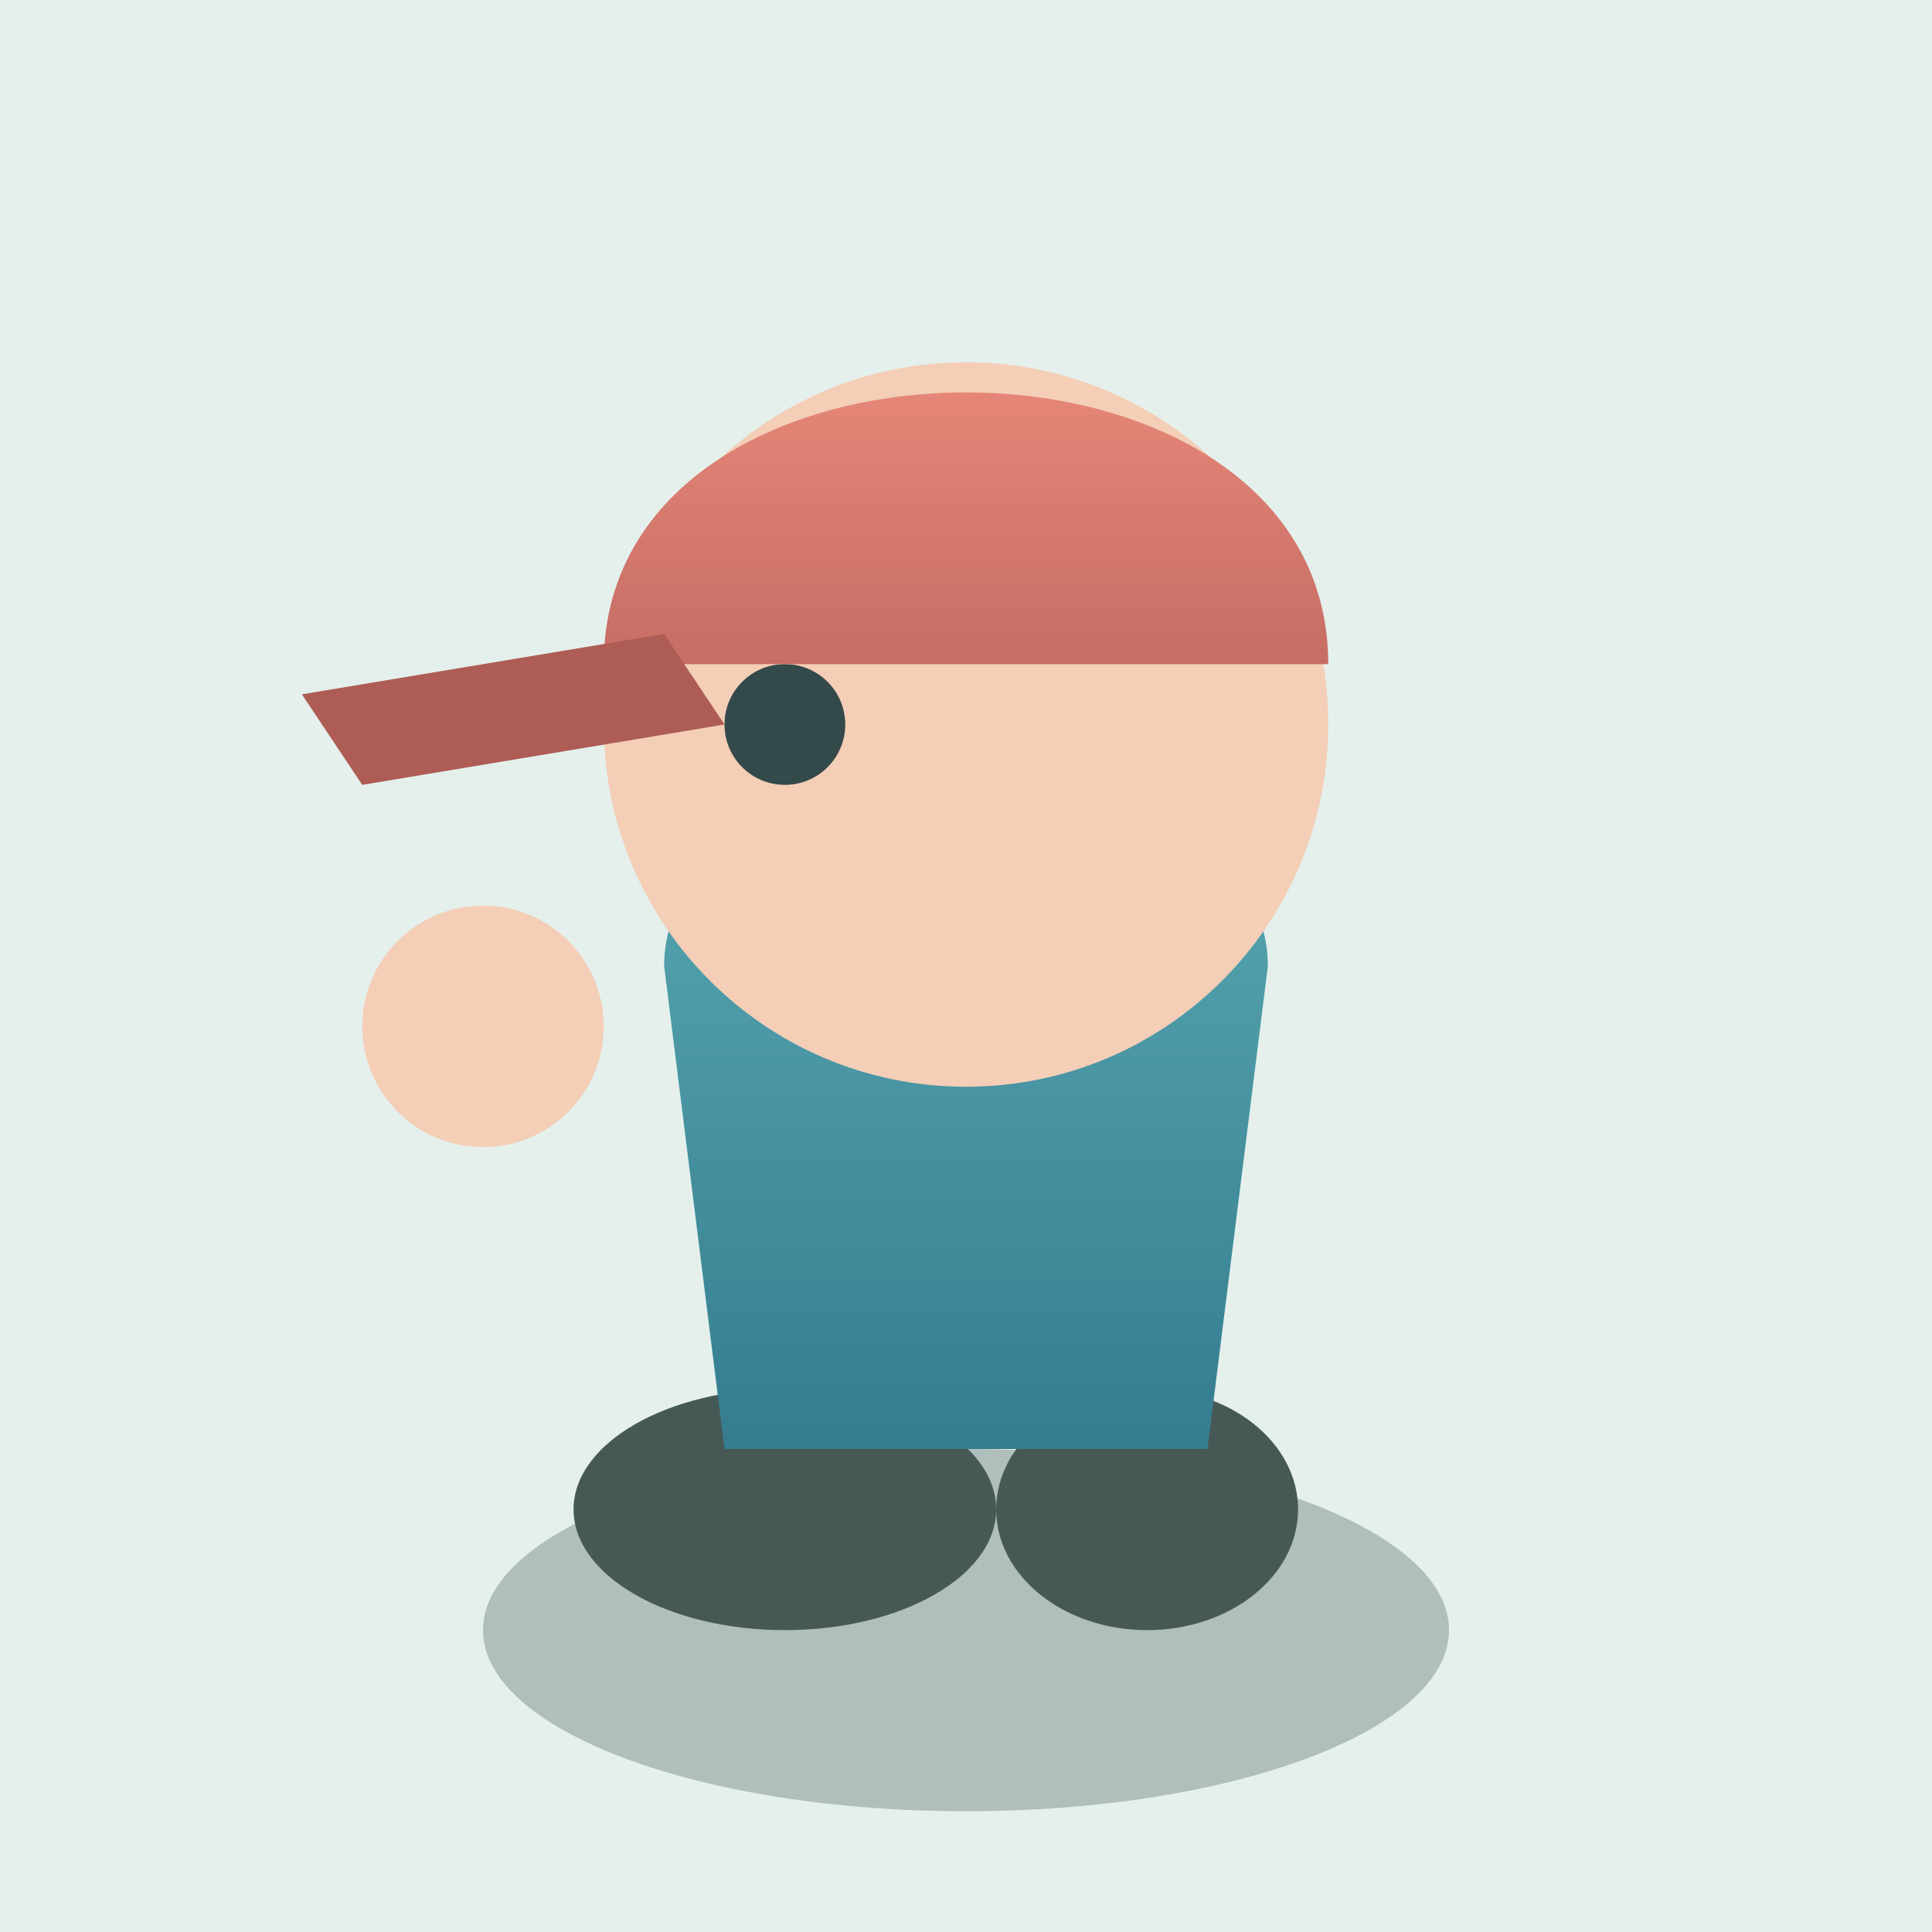
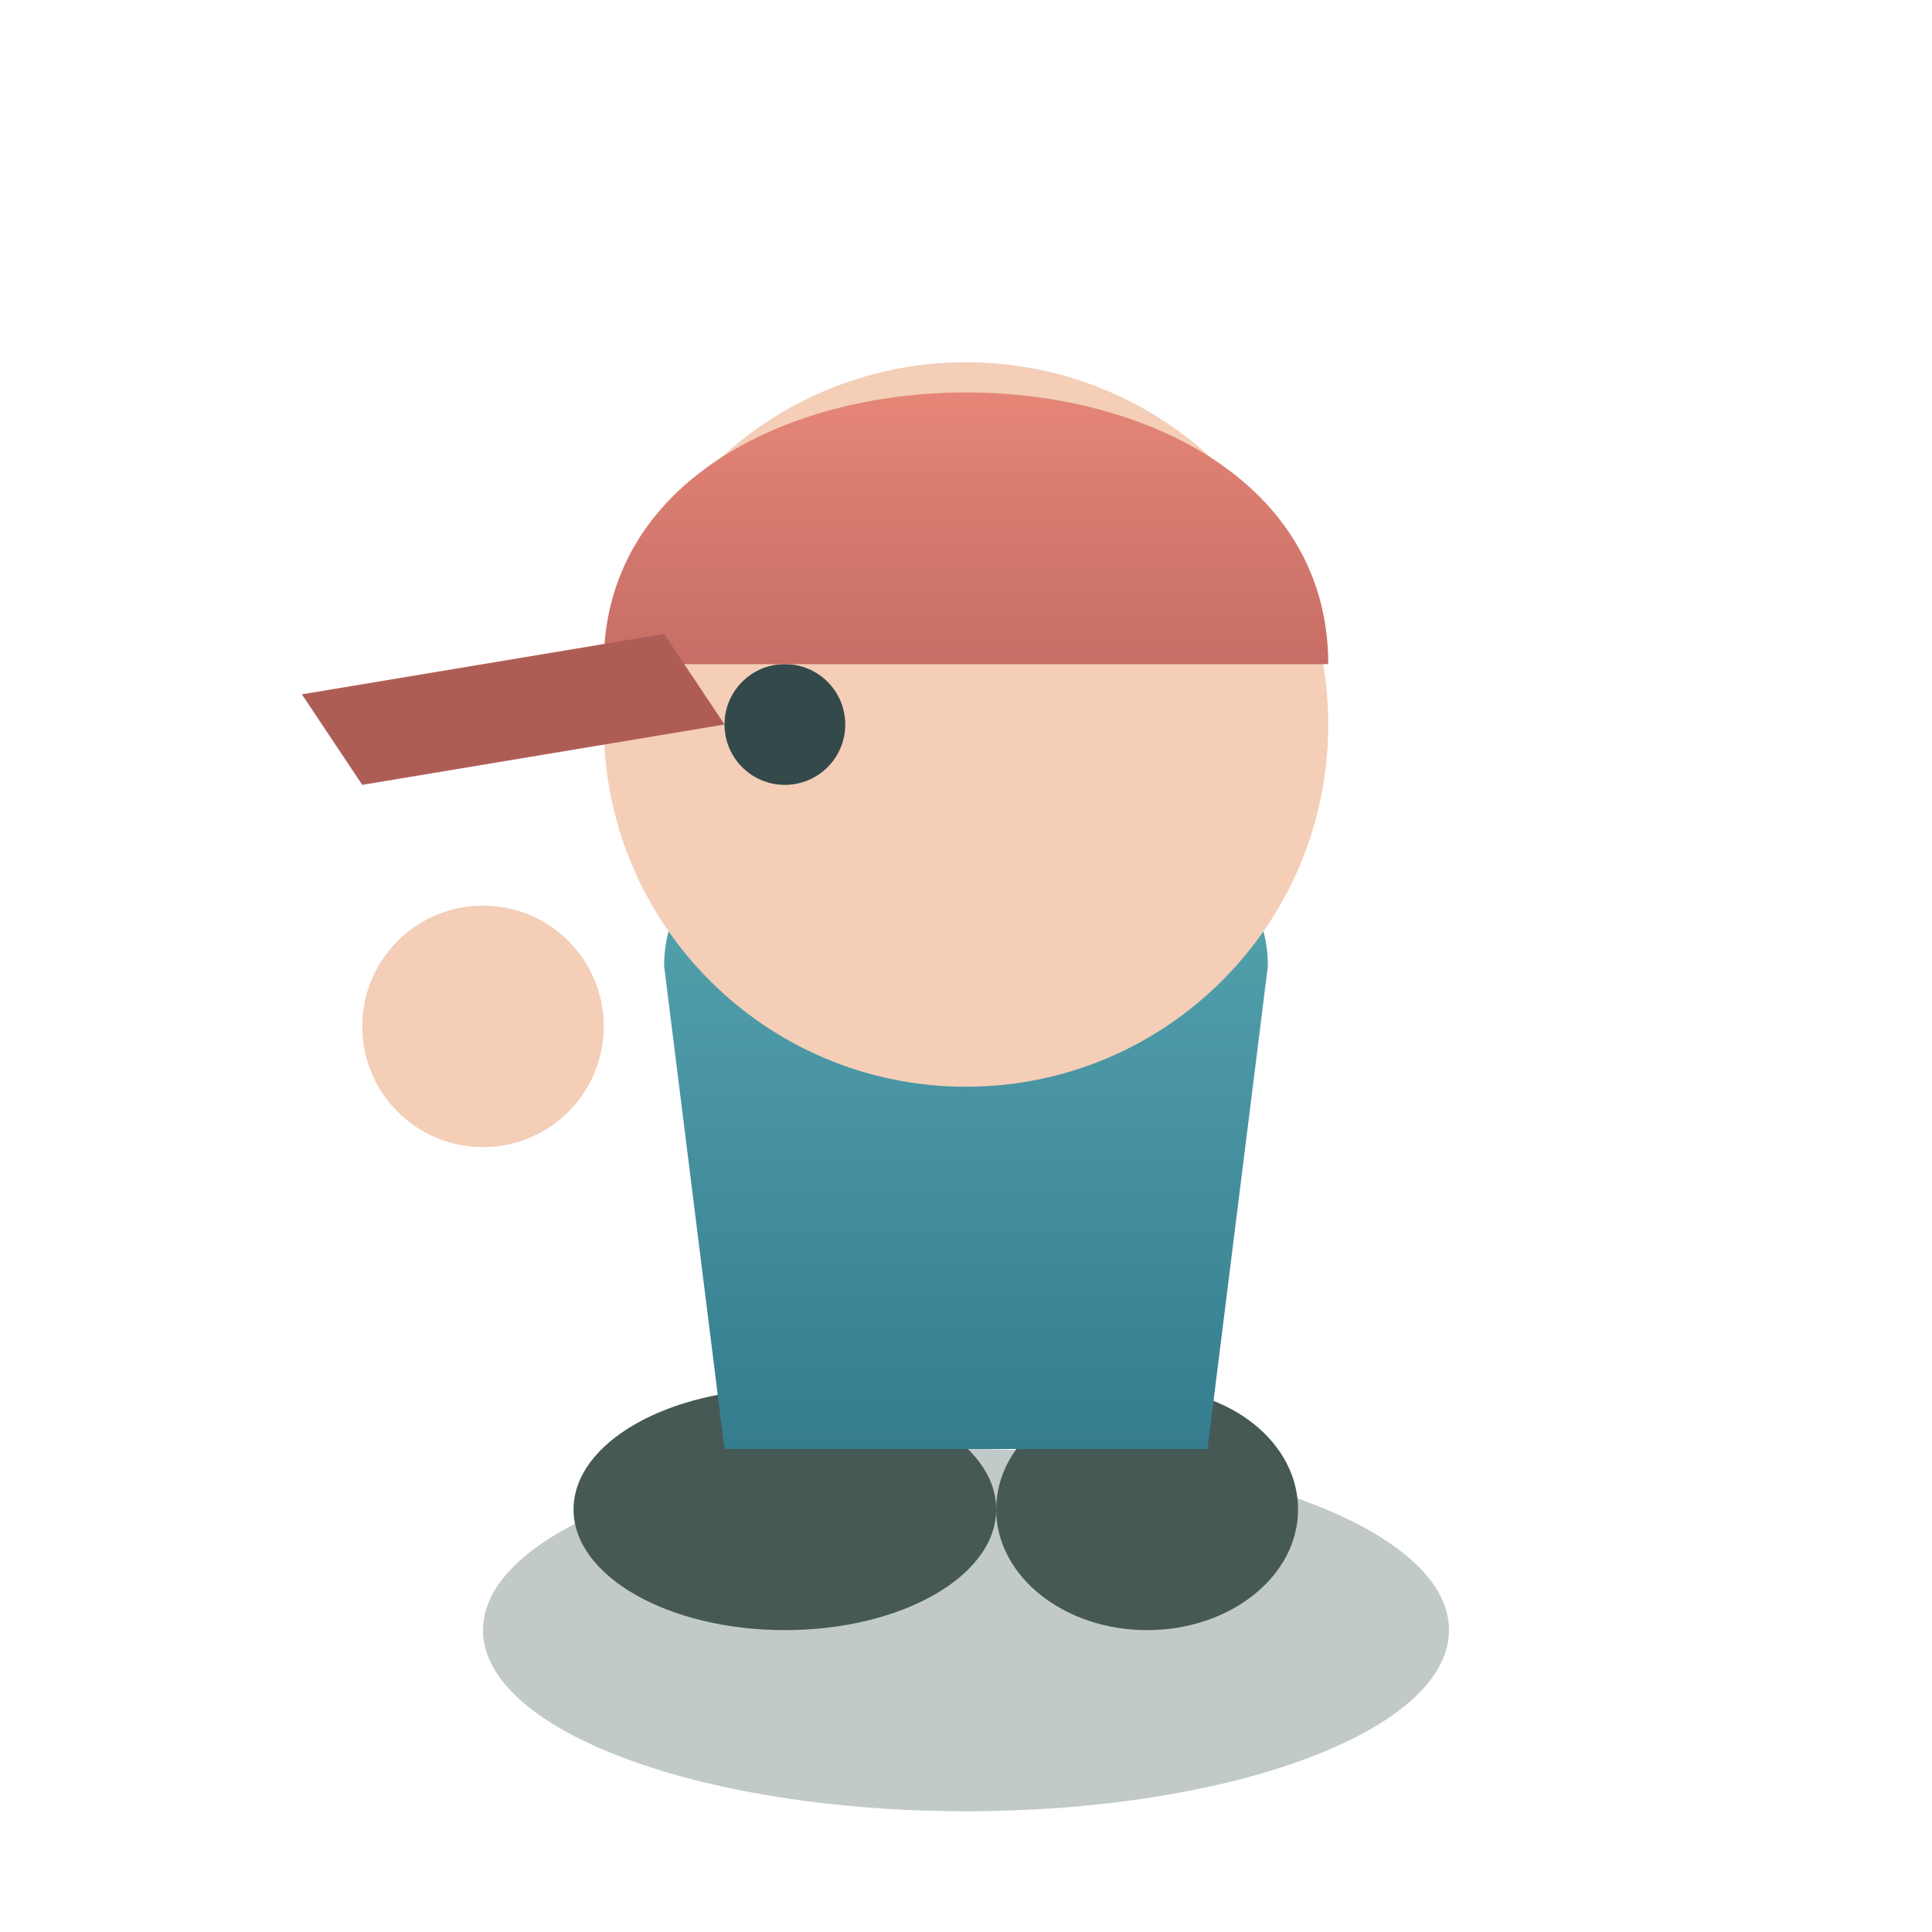
<svg xmlns="http://www.w3.org/2000/svg" viewBox="128 64 64 64" width="64" height="64">
  <defs>
    <pattern id="brick" width="16" height="16" patternUnits="userSpaceOnUse">
      <rect width="16" height="16" fill="#547a78" />
      <path d="M 0,4 L 16,4 M 0,8 L 16,8 M 0,12 L 16,12 M 8,0 L 8,4 M 0,4 L 0,8 M 12,4 L 12,8 M 4,8 L 4,12 M 16,8 L 16,12 M 8,12 L 8,16" stroke="#668d89" stroke-width="1" />
      <path d="M 0,0 L 16,0 M 0,4 L 8,4 M 0,8 L 4,8 M 12,8 L 16,8 M 0,12 L 8,12" stroke="#355f60" stroke-width="1" />
    </pattern>
    <linearGradient id="woodGrad" x1="0%" y1="0%" x2="100%" y2="100%">
      <stop offset="0%" stop-color="#e6ae75" />
      <stop offset="50%" stop-color="#cc8e5e" />
      <stop offset="100%" stop-color="#a76e49" />
    </linearGradient>
    <linearGradient id="woodGradStored" x1="0%" y1="0%" x2="100%" y2="100%">
      <stop offset="0%" stop-color="#a2cba9" />
      <stop offset="50%" stop-color="#72aa8e" />
      <stop offset="100%" stop-color="#497d68" />
    </linearGradient>
    <linearGradient id="capGrad" x1="0%" y1="0%" x2="0%" y2="100%">
      <stop offset="0%" stop-color="#e58677" />
      <stop offset="100%" stop-color="#c66d65" />
    </linearGradient>
    <linearGradient id="shirtGrad" x1="0%" y1="0%" x2="0%" y2="100%">
      <stop offset="0%" stop-color="#5aa9b4" />
      <stop offset="100%" stop-color="#347c8e" />
    </linearGradient>
  </defs>
  <g id="player-left" transform="translate(128, 64)">
-     <rect width="64" height="64" fill="#e5f0ec" />
    <ellipse cx="32" cy="54" rx="16" ry="6" fill="#34494a" opacity="0.3" />
    <ellipse cx="26" cy="50" rx="7" ry="4" fill="#465954" />
    <ellipse cx="38" cy="50" rx="5" ry="4" fill="#465954" />
    <path d="M 22,32 C 22,24 42,24 42,32 L 40,48 L 24,48 Z" fill="url(#shirtGrad)" />
    <circle cx="16" cy="34" r="4" fill="#f4ceb7" />
    <circle cx="32" cy="24" r="12" fill="#f4ceb7" />
    <circle cx="26" cy="24" r="2" fill="#34494a" />
    <path d="M 20,22 C 20,10 44,10 44,22 Z" fill="url(#capGrad)" />
    <path d="M 22,21 L 10,23 L 12,26 L 24,24 Z" fill="#ae5d56" />
  </g>
</svg>
